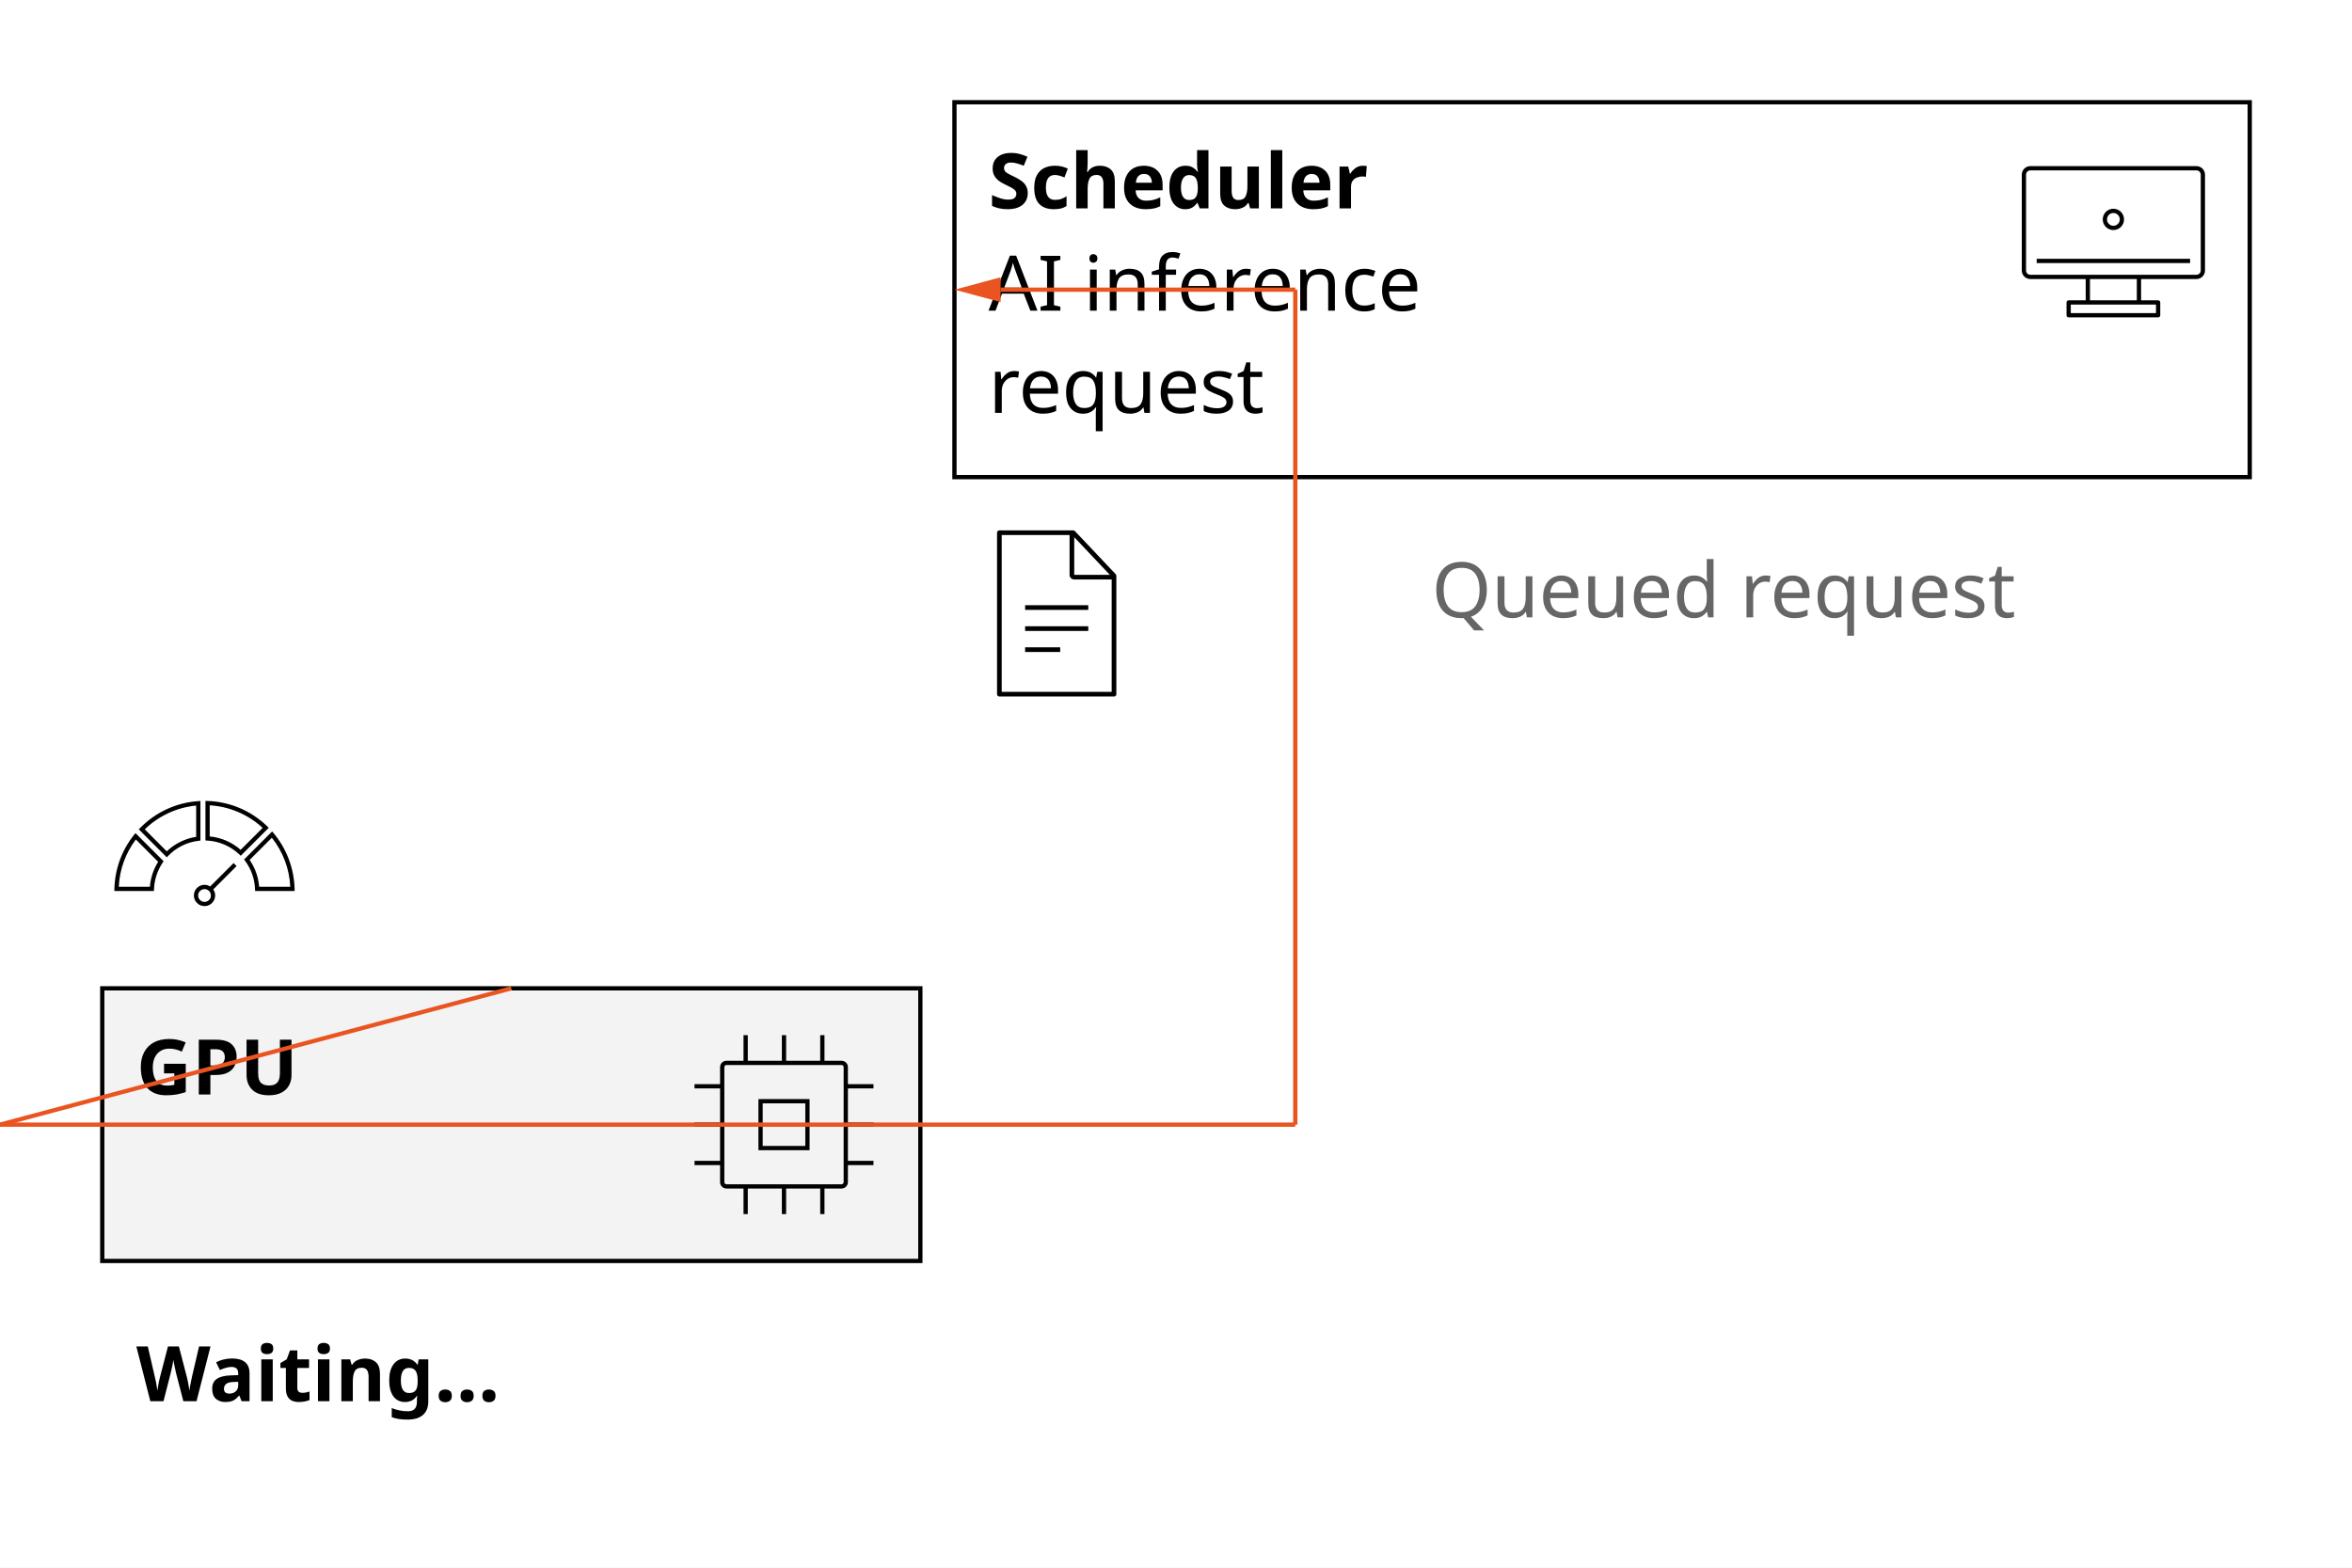
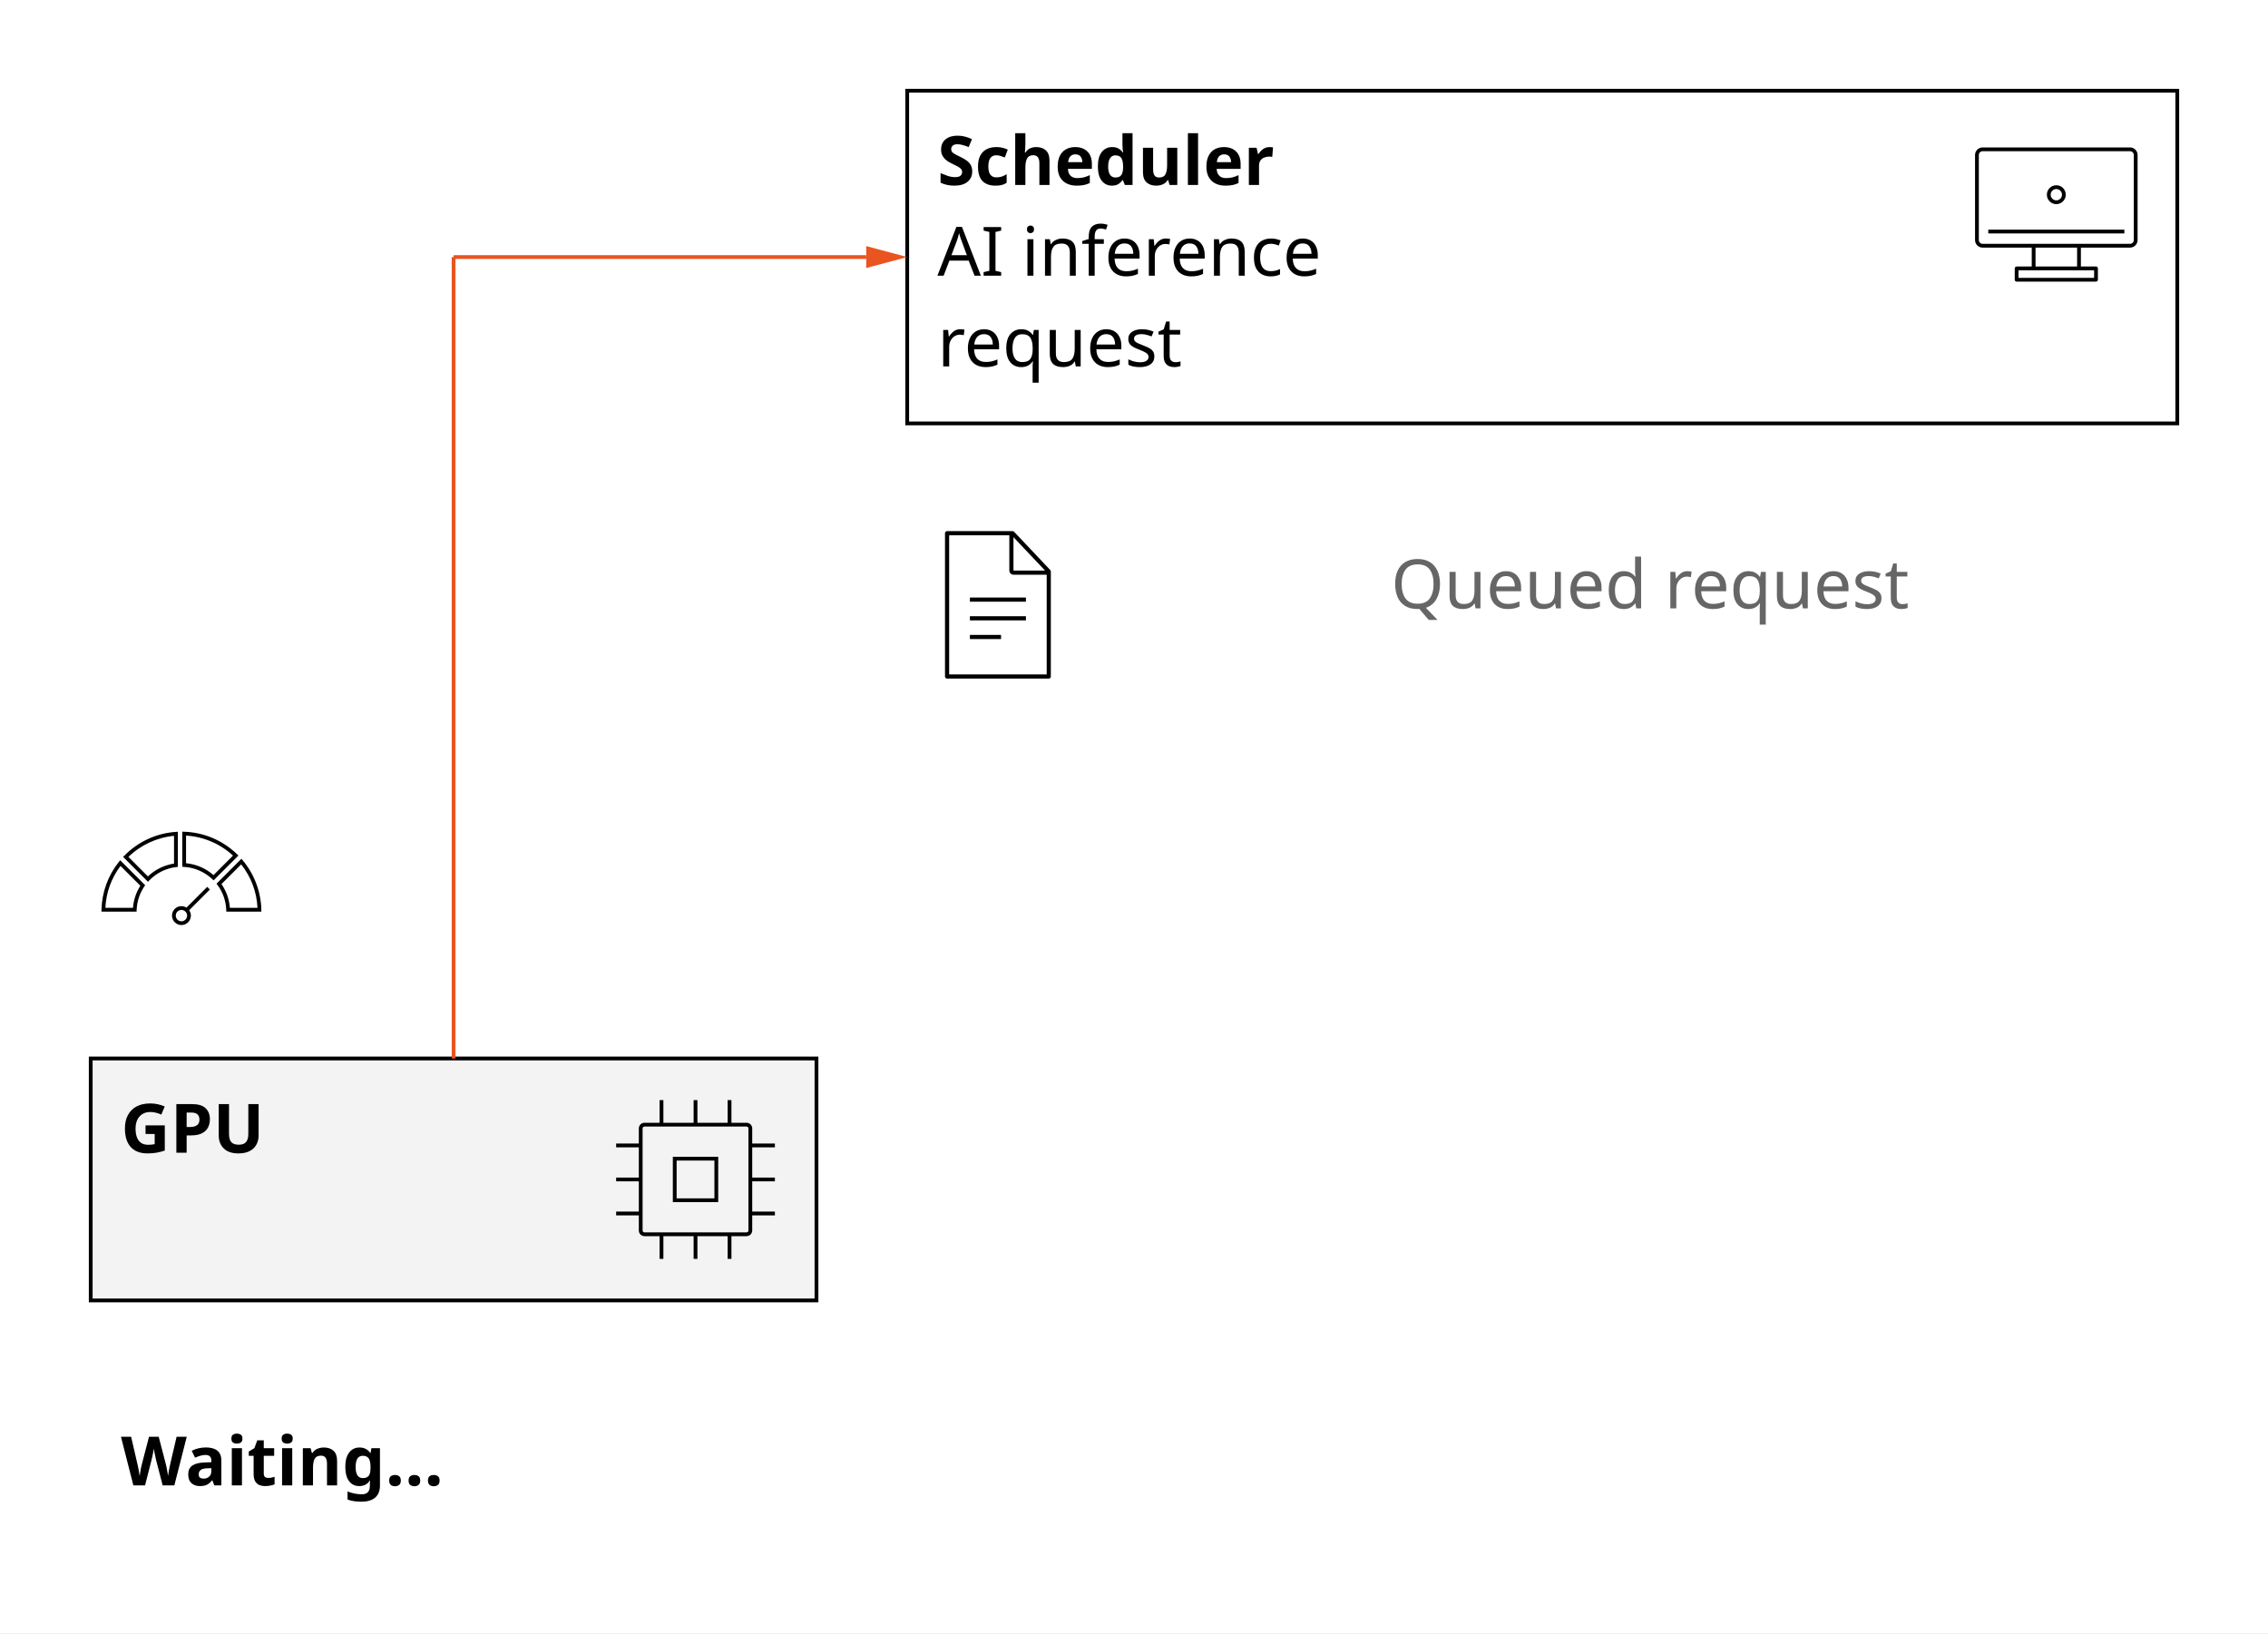
- <svg xmlns="http://www.w3.org/2000/svg" width="552" height="368" viewBox="0 0 552 368" xml:space="preserve">
-   <rect width="552" height="368" fill="#FFFFFF" />
+ <svg xmlns="http://www.w3.org/2000/svg" width="600" height="432" viewBox="0 0 600 432" xml:space="preserve">
+   <rect width="600" height="432" fill="#FFFFFF" />
  <g data-component-id="scheduler">
-     <rect x="224" y="24" width="304" height="88" fill="#FFFFFF" stroke="#000000" stroke-width="1" stroke-miterlimit="10" />
+     <rect x="240" y="24" width="336" height="88" fill="#FFFFFF" stroke="#000000" stroke-width="1" stroke-miterlimit="10" />
    <text font-family="Ubuntu Sans">
-       <tspan x="232" y="48.92" font-size="18" font-weight="700" fill="#000000">Scheduler</tspan>
-       <tspan x="232" y="72.92" font-size="18" font-weight="400" fill="#000000">AI inference</tspan>
-       <tspan x="232" y="96.92" font-size="18" font-weight="400" fill="#000000">request</tspan>
+       <tspan x="248" y="48.92" font-size="18" font-weight="700" fill="#000000">Scheduler</tspan>
+       <tspan x="248" y="72.92" font-size="18" font-weight="400" fill="#000000">AI inference</tspan>
+       <tspan x="248" y="96.92" font-size="18" font-weight="400" fill="#000000">request</tspan>
    </text>
-     <g class="dg-icon" transform="translate(472 32)">
+     <g class="dg-icon" transform="translate(520 32)">
      <path d="M42 29.75H6V28.75H42V29.75Z" fill="#000000" />
      <path fill-rule="evenodd" clip-rule="evenodd" d="M43.5 7C44.605 7 45.5 7.895 45.5 9V31.5C45.5 32.605 44.605 33.5 43.5 33.5H30.5V38.5H34.5C34.776 38.5 35 38.724 35 39V42C35 42.276 34.776 42.5 34.5 42.5H13.5C13.224 42.5 13 42.276 13 42V39C13 38.724 13.224 38.5 13.5 38.5H17.5V33.5H4.5C3.395 33.5 2.5 32.605 2.5 31.5V9C2.5 7.895 3.395 7 4.5 7H43.5ZM14 41.5H34V39.5H14V41.5ZM18.5 38.5H29.5V33.5H18.5V38.5ZM4.5 8C3.948 8 3.5 8.448 3.5 9V31.5C3.5 32.052 3.948 32.5 4.5 32.5H43.5C44.052 32.5 44.5 32.052 44.5 31.5V9C44.5 8.448 44.052 8 43.5 8H4.5Z" fill="#000000" />
      <path fill-rule="evenodd" clip-rule="evenodd" d="M24 17C25.381 17 26.5 18.119 26.5 19.5C26.5 20.881 25.381 22 24 22C22.619 22 21.5 20.881 21.5 19.5C21.5 18.119 22.619 17 24 17ZM24 18C23.172 18 22.5 18.672 22.5 19.5C22.5 20.328 23.172 21 24 21C24.828 21 25.5 20.328 25.5 19.5C25.5 18.672 24.828 18 24 18Z" fill="#000000" />
    </g>
  </g>
  <g data-component-id="_auto_1">
-     <g class="dg-icon" transform="translate(224 120)">
+     <g class="dg-icon" transform="translate(240 136)">
      <path d="M24.823 33.049H16.588V31.951H24.823V33.049Z" fill="#000000" />
      <path d="M31.411 28.107H16.588V27.01H31.411V28.107Z" fill="#000000" />
      <path d="M31.411 23.166H16.588V22.068H31.411V23.166Z" fill="#000000" />
      <path fill-rule="evenodd" clip-rule="evenodd" d="M27.881 4.5C28.032 4.5 28.177 4.562 28.28 4.672L37.85 14.795C37.946 14.897 38 15.032 38 15.172V42.951L37.989 43.062C37.945 43.276 37.776 43.445 37.562 43.489L37.451 43.5H10.549C10.284 43.5 10.062 43.312 10.011 43.062L10 42.951V5.049C10 4.746 10.246 4.5 10.549 4.5H27.881ZM11.098 42.402H36.902V16.029H28.117C27.511 16.029 27.02 15.537 27.02 14.931V5.598H11.098V42.402ZM28.117 14.931H36.467L28.117 6.098V14.931Z" fill="#000000" />
    </g>
  </g>
  <g data-component-id="queued">
-     <rect x="328" y="120" width="200" height="40" fill="#FFFFFF" stroke="none" stroke-width="1" stroke-miterlimit="10" />
+     <rect x="360" y="136" width="216" height="40" fill="#FFFFFF" stroke="none" stroke-width="1" stroke-miterlimit="10" />
    <text font-family="Ubuntu Sans">
-       <tspan x="336" y="144.92" font-size="18" font-weight="400" fill="#666666">Queued request</tspan>
+       <tspan x="368" y="160.92" font-size="18" font-weight="400" fill="#666666">Queued request</tspan>
    </text>
  </g>
  <g data-component-id="_auto_2">
-     <g class="dg-icon" transform="translate(24 176)">
+     <g class="dg-icon" transform="translate(24 208)">
      <path d="M12.13 33.15H2.85V32.64C2.97 28 4.56 23.63 7.44 20L7.79 19.56L14.4 26.17L14.17 26.51C12.94 28.33 12.24 30.46 12.15 32.66L12.13 33.14V33.15ZM3.88 32.15H11.18C11.34 30.07 12.01 28.07 13.12 26.3L7.88 21.06C5.45 24.29 4.07 28.1 3.88 32.14V32.15ZM15.14 25.25L8.57 18.68L8.92 18.33C12.54 14.64 17.37 12.41 22.51 12.06L23.04 12.02V21.32L22.6 21.37C19.91 21.68 17.38 22.93 15.49 24.89L15.14 25.25ZM9.98 18.68L15.13 23.84C17.03 22.03 19.46 20.84 22.04 20.44V13.1C17.5 13.54 13.26 15.5 9.97 18.68H9.98ZM32.5 24.88L32.15 24.55C30.12 22.63 27.47 21.48 24.69 21.32L24.22 21.29V12L24.74 12.02C29.98 12.2 34.94 14.31 38.71 17.96L39.08 18.31L32.51 24.88H32.5ZM25.22 20.35C27.9 20.6 30.45 21.7 32.48 23.49L37.64 18.33C34.22 15.18 29.85 13.32 25.22 13.04V20.35Z" fill="#000000" />
      <path d="M31.53 27.31L30.82 26.6L25.33 32.09C24.94 31.85 24.49 31.7 24 31.7C22.62 31.7 21.5 32.82 21.5 34.2C21.5 35.58 22.62 36.7 24 36.7C25.38 36.7 26.5 35.58 26.5 34.2C26.5 33.67 26.33 33.18 26.05 32.78L31.53 27.3V27.31ZM24 35.71C23.17 35.71 22.5 35.04 22.5 34.21C22.5 33.38 23.17 32.71 24 32.71C24.83 32.71 25.5 33.38 25.5 34.21C25.5 35.04 24.83 35.71 24 35.71Z" fill="#000000" />
      <path d="M45.15 33.15H35.87L35.85 32.67C35.76 30.29 34.96 28.02 33.54 26.11L33.28 25.76L39.87 19.17L40.22 19.59C43.28 23.24 45.02 27.88 45.14 32.64V33.15H45.15ZM36.82 32.15H44.12C43.92 27.92 42.43 23.97 39.8 20.65L34.59 25.86C35.88 27.73 36.64 29.89 36.82 32.15Z" fill="#000000" />
    </g>
  </g>
  <g data-component-id="gpu">
-     <rect x="24" y="232" width="192" height="64" fill="#F3F3F3" stroke="#000000" stroke-width="1" stroke-miterlimit="10" />
+     <rect x="24" y="280" width="192" height="64" fill="#F3F3F3" stroke="#000000" stroke-width="1" stroke-miterlimit="10" />
    <text font-family="Ubuntu Sans">
-       <tspan x="32" y="256.92" font-size="18" font-weight="700" fill="#000000">GPU</tspan>
+       <tspan x="32" y="304.92" font-size="18" font-weight="700" fill="#000000">GPU</tspan>
    </text>
-     <g class="dg-icon" transform="translate(160 240)">
+     <g class="dg-icon" transform="translate(160 288)">
      <path fill-rule="evenodd" clip-rule="evenodd" d="M33.5 45H32.5V39H24.5V45H23.5V39H15.5V45H14.5V39H10.5C9.723 39 9.085 38.41 9.008 37.653L9 37.5V33.5H3V32.5H9V24.5H3V23.5H9V15.5H3V14.5H9V10.5C9 9.672 9.672 9 10.5 9H14.5V3H15.5V9H23.5V3H24.5V9H32.5V3H33.5V9H37.5L37.653 9.008C38.41 9.085 39 9.723 39 10.5V14.5H45V15.5H39V23.5H45V24.5H39V32.5H45V33.5H39V37.5L38.992 37.653C38.92 38.359 38.359 38.92 37.653 38.992L37.5 39H33.5V45ZM10.5 10C10.224 10 10 10.224 10 10.5V37.5C10 37.776 10.224 38 10.5 38H37.5C37.776 38 38 37.776 38 37.5V10.5C38 10.224 37.776 10 37.5 10H10.5Z" fill="#000000" />
      <path fill-rule="evenodd" clip-rule="evenodd" d="M30 30H18V18H30V30ZM19 29H29V19H19V29Z" fill="#000000" />
    </g>
  </g>
  <g data-component-id="_auto_3">
-     <rect x="24" y="304" width="192" height="40" fill="#FFFFFF" stroke="none" stroke-width="1" stroke-miterlimit="10" />
+     <rect x="24" y="368" width="192" height="40" fill="#FFFFFF" stroke="none" stroke-width="1" stroke-miterlimit="10" />
    <text font-family="Ubuntu Sans">
-       <tspan x="32" y="328.92" font-size="18" font-weight="700" fill="#000000">Waiting...</tspan>
+       <tspan x="32" y="392.92" font-size="18" font-weight="700" fill="#000000">Waiting...</tspan>
    </text>
  </g>
  <g data-component-id="_auto_4">
-     <line x1="120" y1="232" x2="0" y2="264" fill="none" stroke="#E95420" stroke-width="1" stroke-miterlimit="10" />
-     <line x1="0" y1="264" x2="304" y2="264" fill="none" stroke="#E95420" stroke-width="1" stroke-miterlimit="10" />
-     <line x1="304" y1="264" x2="304" y2="68" fill="none" stroke="#E95420" stroke-width="1" stroke-miterlimit="10" />
-     <line x1="304" y1="68" x2="234.841" y2="68" fill="none" stroke="#E95420" stroke-width="1" stroke-miterlimit="10" />
-     <polygon points="234.841,65.095 224,68 234.841,70.905" fill="#E95420" />
+     <line x1="120" y1="280" x2="120" y2="68" fill="none" stroke="#E95420" stroke-width="1" stroke-miterlimit="10" />
+     <line x1="120" y1="68" x2="229.159" y2="68" fill="none" stroke="#E95420" stroke-width="1" stroke-miterlimit="10" />
+     <polygon points="229.159,65.095 240,68 229.159,70.905" fill="#E95420" />
  </g>
</svg>
